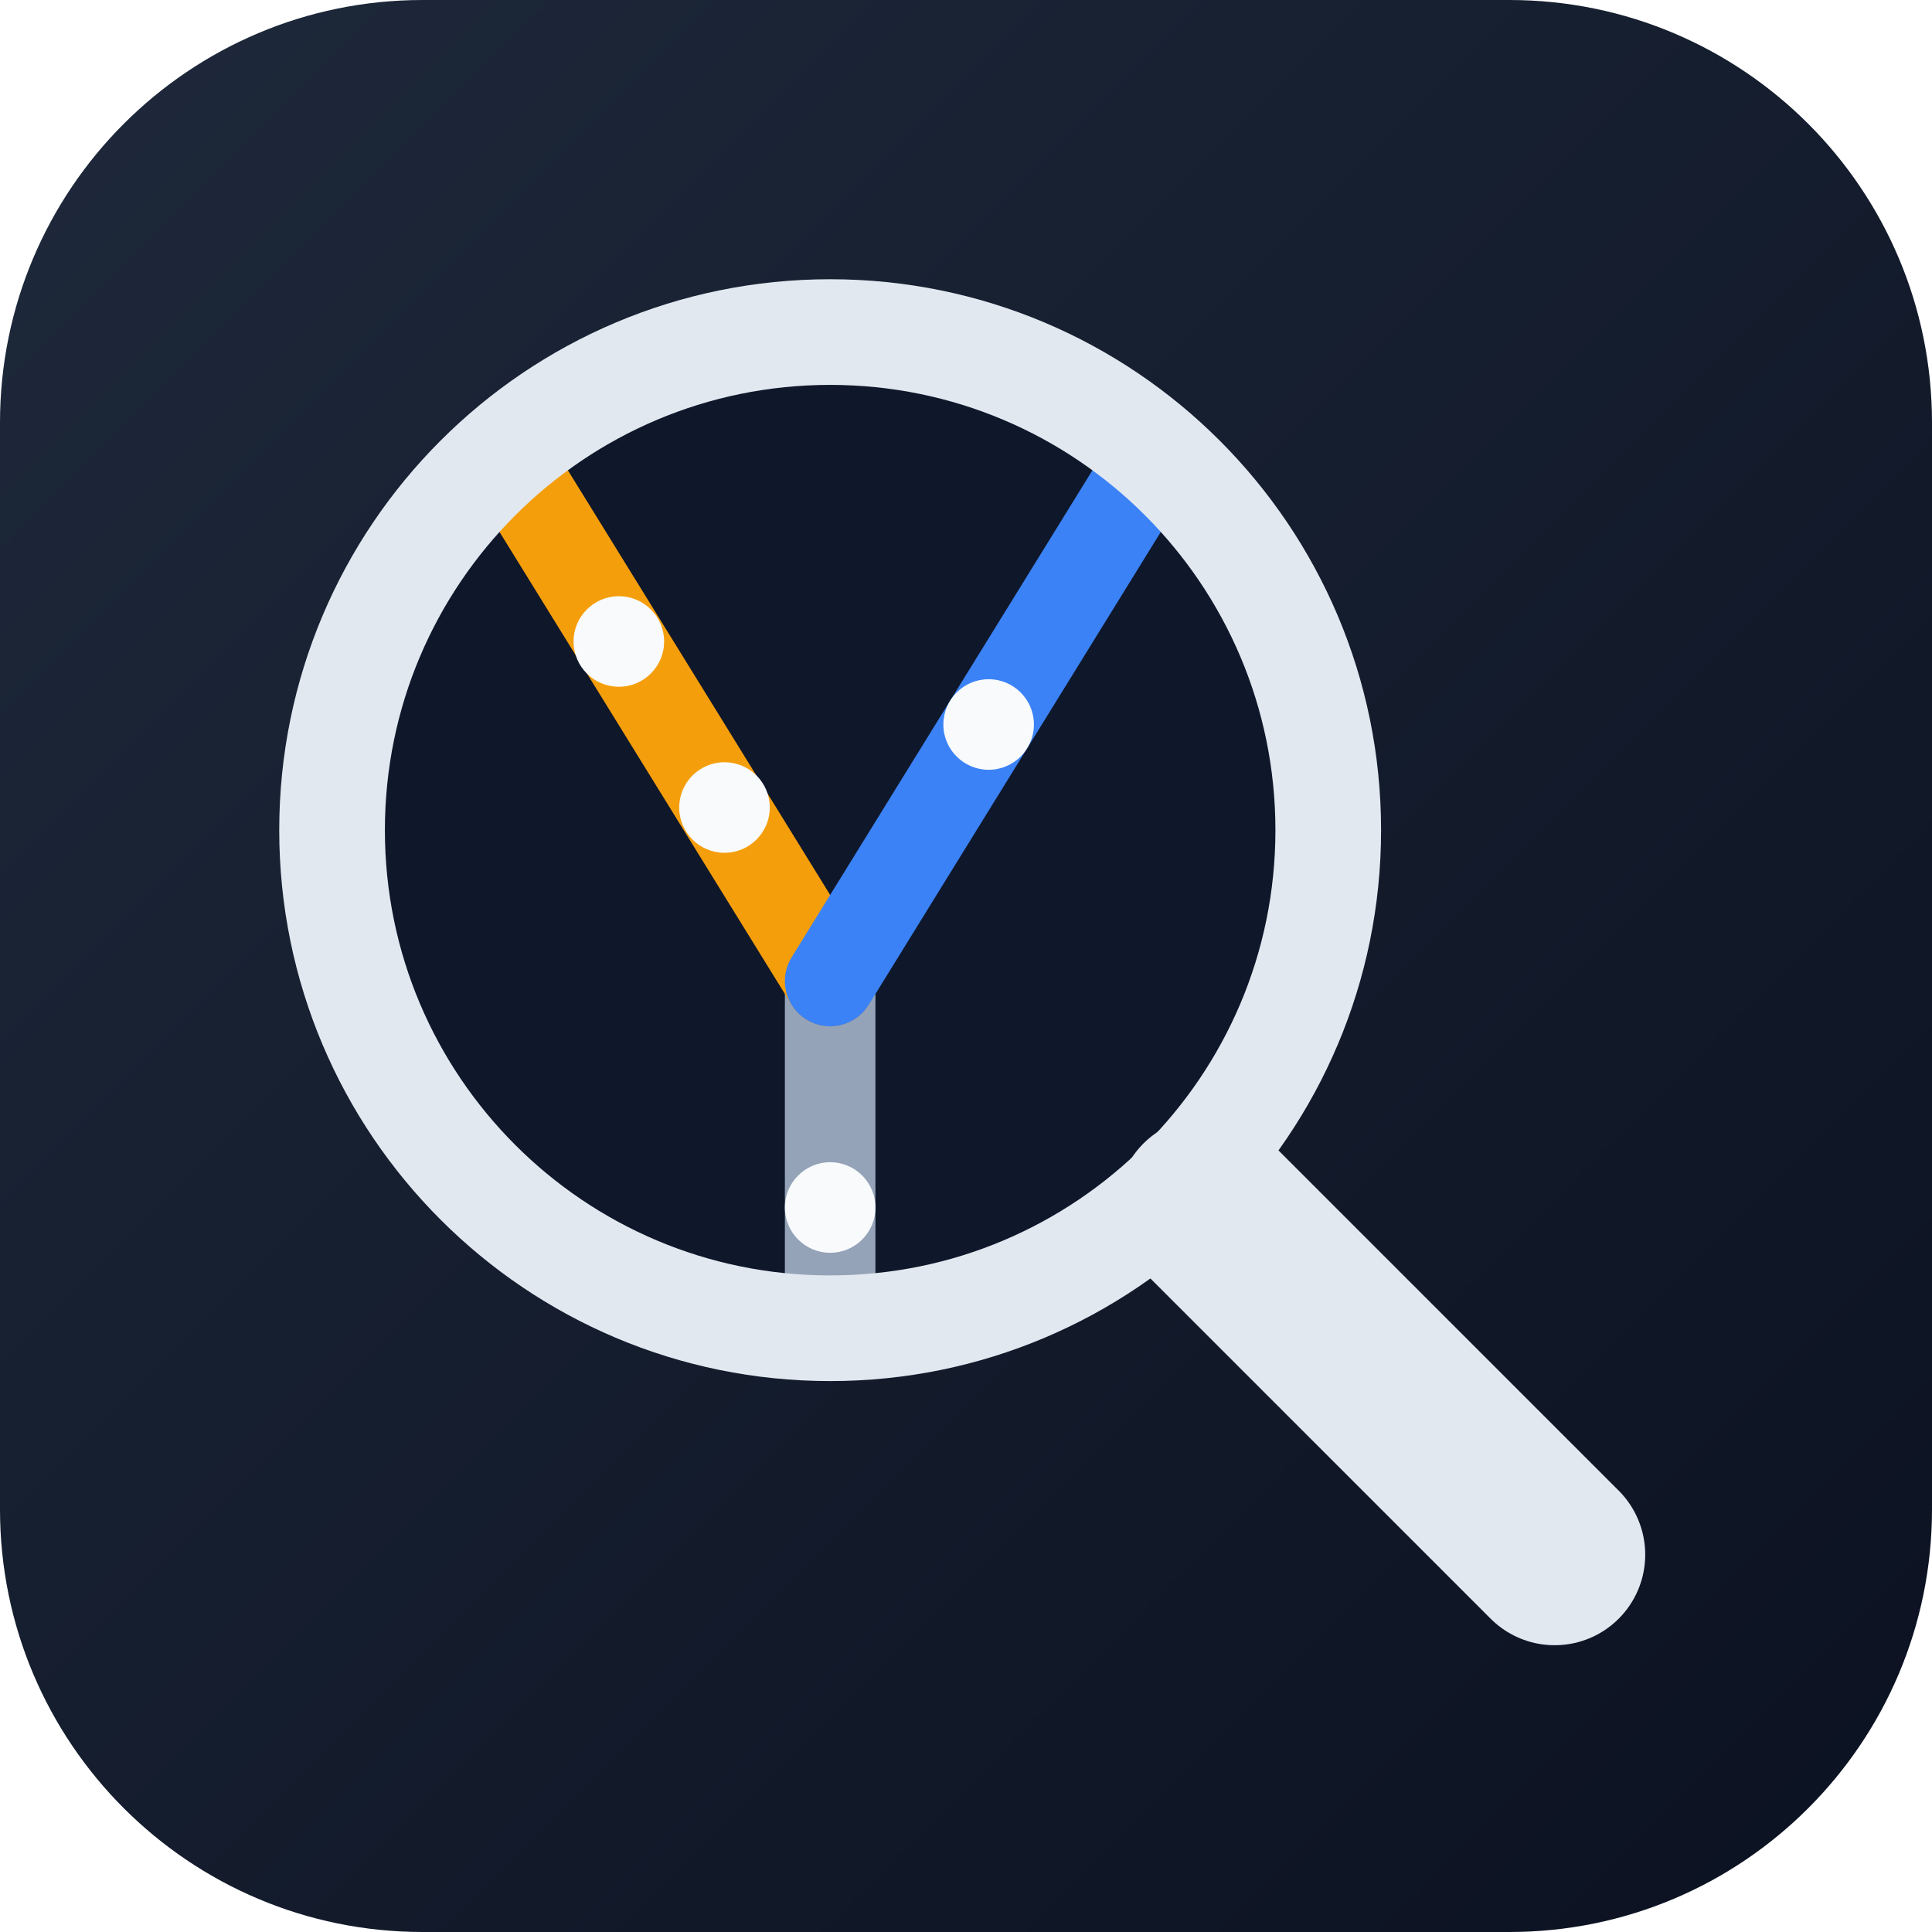
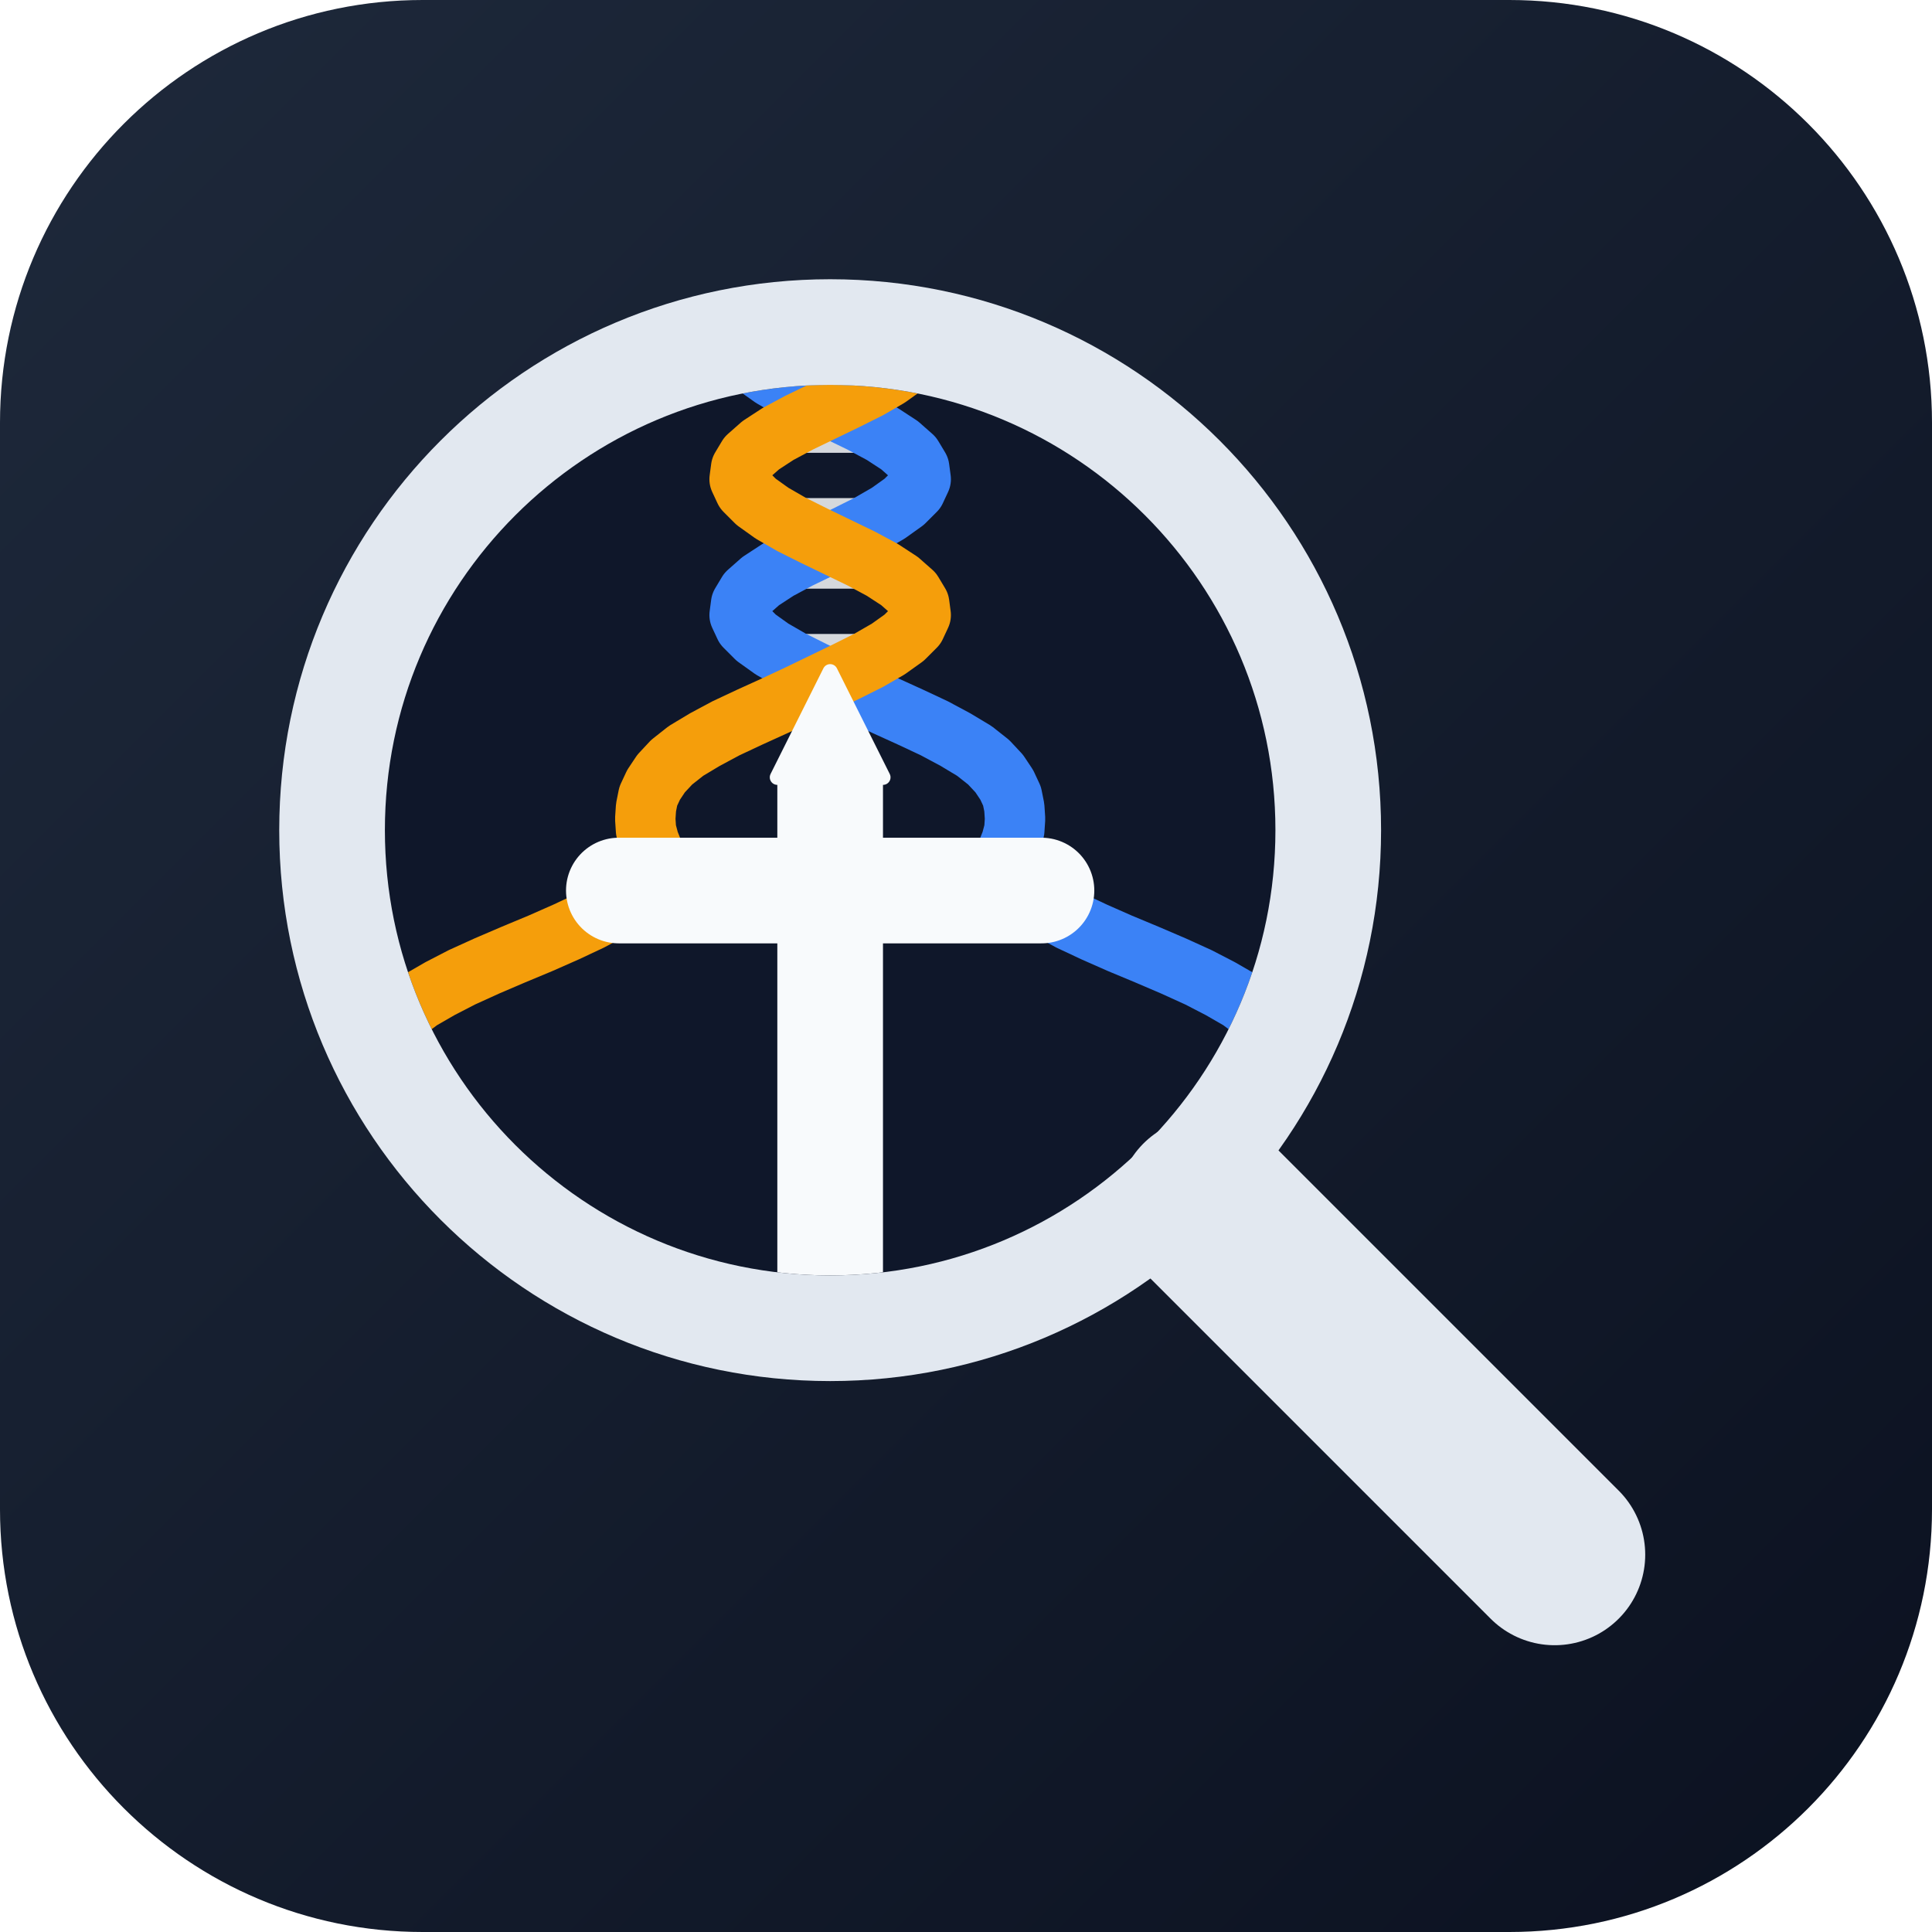
- <svg xmlns="http://www.w3.org/2000/svg" viewBox="0 0 256 256" width="256" height="256" role="img" aria-label="evo-sim icon">
+ <svg xmlns="http://www.w3.org/2000/svg" role="img" aria-label="evo-sim icon" viewBox="0 0 256 256">
  <defs>
    <linearGradient id="bg" x1="0" y1="0" x2="1" y2="1">
      <stop offset="0" stop-color="#1e293b" />
      <stop offset="1" stop-color="#0b1120" />
    </linearGradient>
    <clipPath id="lens">
-       <circle cx="110" cy="110" r="66" />
+       <circle cx="110" cy="110" r="59" />
    </clipPath>
  </defs>
  <rect width="256" height="256" rx="56" fill="url(#bg)" />
  <circle cx="110" cy="110" r="66" fill="#0f172a" />
  <g clip-path="url(#lens)" stroke-linecap="round" stroke-linejoin="round" fill="none">
-     <path d="M110 196 V128" stroke="#94a3b8" stroke-width="12" />
-     <path d="M110 130 L68 62" stroke="#f59e0b" stroke-width="12" />
-     <path d="M110 130 L152 62" stroke="#3b82f6" stroke-width="12" />
-   </g>
-   <g fill="#f8fafc">
-     <circle cx="96" cy="107" r="6" />
-     <circle cx="82" cy="85" r="6" />
-     <circle cx="131" cy="96" r="6" />
-     <circle cx="110" cy="160" r="6" />
+     <path d="M101.5 -13.5 L118.5 -13.5" stroke="#f8fafc" stroke-width="3" opacity="0.85" />
+     <path d="M101.5 -4.5 L118.5 -4.5" stroke="#f8fafc" stroke-width="3" opacity="0.85" />
+     <path d="M118.5 4.5 L101.5 4.5" stroke="#f8fafc" stroke-width="3" opacity="0.85" />
+     <path d="M118.5 13.5 L101.5 13.5" stroke="#f8fafc" stroke-width="3" opacity="0.85" />
+     <path d="M101.5 22.5 L118.5 22.5" stroke="#f8fafc" stroke-width="3" opacity="0.85" />
+     <path d="M101.5 31.5 L118.5 31.5" stroke="#f8fafc" stroke-width="3" opacity="0.85" />
+     <path d="M118.5 40.5 L101.5 40.5" stroke="#f8fafc" stroke-width="3" opacity="0.85" />
+     <path d="M118.5 49.5 L101.5 49.5" stroke="#f8fafc" stroke-width="3" opacity="0.85" />
+     <path d="M101.5 58.5 L118.5 58.5" stroke="#f8fafc" stroke-width="3" opacity="0.85" />
+     <path d="M101.5 67.5 L118.5 67.5" stroke="#f8fafc" stroke-width="3" opacity="0.85" />
+     <path d="M118.5 76.5 L101.5 76.5" stroke="#f8fafc" stroke-width="3" opacity="0.85" />
+     <path d="M118.5 85.5 L101.5 85.5" stroke="#f8fafc" stroke-width="3" opacity="0.85" />
+     <path d="M101.5 94.5 L118.5 94.5" stroke="#f8fafc" stroke-width="3" opacity="0.0" />
+     <path d="M101.5 103.5 L118.5 103.5" stroke="#f8fafc" stroke-width="3" opacity="0.0" />
+     <path d="M118.5 112.5 L101.5 112.5" stroke="#f8fafc" stroke-width="3" opacity="0.0" />
+     <path d="M118.5 121.5 L101.5 121.5" stroke="#f8fafc" stroke-width="3" opacity="0.0" />
+     <path d="M114.1 20.0 L116.9 21.5 L119.2 23.0 L120.9 24.5 L121.8 26.0 L122.0 27.5 L121.3 29.0 L119.8 30.5 L117.7 32.0 L115.1 33.5 L112.1 35.0 L109.0 36.5 L105.9 38.0 L103.1 39.5 L100.8 41.0 L99.1 42.5 L98.2 44.0 L98.0 45.5 L98.7 47.0 L100.2 48.5 L102.3 50.0 L104.9 51.5 L107.9 53.0 L111.0 54.5 L114.1 56.0 L116.9 57.5 L119.2 59.0 L120.9 60.5 L121.8 62.0 L122.0 63.5 L121.3 65.0 L119.8 66.5 L117.7 68.0 L115.1 69.5 L112.1 71.0 L109.0 72.5 L105.9 74.0 L103.1 75.5 L100.8 77.0 L99.1 78.5 L98.2 80.0 L98.0 81.5 L98.7 83.0 L100.2 84.5 L102.3 86.0 L104.9 87.5 L107.9 89.0 L111.0 90.5 L114.1 92.0 L117.3 93.5 L120.6 95.0 L123.8 96.5 L126.6 98.0 L129.1 99.5 L131.0 101.0 L132.4 102.5 L133.4 104.0 L134.1 105.5 L134.4 107.0 L134.5 108.5 L134.4 110.0 L134.0 111.5 L133.4 113.0 L132.8 114.5 L133.5 116.0 L134.8 117.5 L136.6 119.0 L139.0 120.5 L141.8 122.0 L145.0 123.5 L148.4 125.0 L152.0 126.5 L155.5 128.0 L158.8 129.5 L161.7 131.0 L164.3 132.5 L166.3 134.0 L167.7 135.5 L168.6 137.0 L168.9 138.5 L168.8 140.0 L168.3 141.5 L167.6 143.0 L166.7 144.5 L165.9 146.0 L165.3 147.5 L165.1 149.0 L165.2 150.5 L165.9 152.0 L167.2 153.5 L169.0 155.0 L171.4 156.5 L174.2 158.0 L177.4 159.5 L180.8 161.0 L184.4 162.5 L187.9 164.0 L191.2 165.5 L194.1 167.0 L196.7 168.5 L198.7 170.0 L200.1 171.5 L201.0 173.0 L201.3 174.5 L201.2 176.0 L200.7 177.5 L200.0 179.0 L199.1 180.5 L198.3 182.0 L197.7 183.5 L197.5 185.0 L197.6 186.5 L198.3 188.0 L199.6 189.5 L201.4 191.0 L203.8 192.5 L206.6 194.0 L209.8 195.5 L213.2 197.0 L216.8 198.5 L220.3 200.0" stroke="#3b82f6" stroke-width="8" />
+     <path d="M105.9 20.0 L103.1 21.5 L100.8 23.0 L99.1 24.5 L98.2 26.0 L98.0 27.5 L98.7 29.0 L100.2 30.5 L102.3 32.0 L104.9 33.5 L107.9 35.0 L111.0 36.5 L114.1 38.0 L116.9 39.5 L119.2 41.0 L120.9 42.5 L121.8 44.0 L122.0 45.5 L121.3 47.0 L119.8 48.5 L117.7 50.0 L115.1 51.5 L112.1 53.0 L109.0 54.5 L105.9 56.0 L103.1 57.5 L100.8 59.0 L99.1 60.5 L98.2 62.0 L98.0 63.5 L98.7 65.0 L100.2 66.5 L102.3 68.0 L104.9 69.5 L107.9 71.0 L111.0 72.5 L114.1 74.0 L116.9 75.5 L119.2 77.0 L120.9 78.5 L121.8 80.0 L122.0 81.5 L121.3 83.0 L119.8 84.5 L117.7 86.0 L115.1 87.5 L112.1 89.0 L109.0 90.5 L105.9 92.0 L102.7 93.5 L99.4 95.0 L96.2 96.5 L93.4 98.0 L90.9 99.5 L89.0 101.0 L87.6 102.5 L86.6 104.0 L85.9 105.5 L85.6 107.0 L85.5 108.5 L85.6 110.0 L86.0 111.5 L86.6 113.0 L87.2 114.5 L86.5 116.0 L85.2 117.5 L83.4 119.0 L81.0 120.5 L78.2 122.0 L75.0 123.5 L71.6 125.0 L68.0 126.5 L64.5 128.0 L61.2 129.5 L58.3 131.0 L55.7 132.5 L53.7 134.0 L52.3 135.5 L51.4 137.0 L51.1 138.5 L51.2 140.0 L51.7 141.5 L52.4 143.0 L53.3 144.5 L54.1 146.0 L54.7 147.5 L54.9 149.0 L54.8 150.5 L54.1 152.0 L52.8 153.5 L51.0 155.0 L48.6 156.5 L45.8 158.0 L42.6 159.5 L39.2 161.0 L35.6 162.5 L32.1 164.0 L28.8 165.5 L25.9 167.0 L23.3 168.5 L21.3 170.0 L19.9 171.5 L19.0 173.0 L18.7 174.5 L18.8 176.0 L19.3 177.5 L20.0 179.0 L20.9 180.5 L21.7 182.0 L22.3 183.5 L22.5 185.0 L22.4 186.5 L21.7 188.0 L20.4 189.5 L18.6 191.0 L16.2 192.5 L13.4 194.0 L10.2 195.5 L6.8 197.0 L3.2 198.5 L-0.3 200.0" stroke="#f59e0b" stroke-width="8" />
+     <path d="M110 102 V200" stroke="#f8fafc" stroke-width="14" stroke-linecap="butt" />
+     <path d="M103 103 L110 89 L117 103 Z" fill="#f8fafc" stroke="#f8fafc" stroke-width="2" />
+     <path d="M82 118 H138" stroke="#f8fafc" stroke-width="14" />
  </g>
  <circle cx="110" cy="110" r="66" fill="none" stroke="#e2e8f0" stroke-width="14" />
  <path d="M160 160 L206 206" stroke="#e2e8f0" stroke-width="24" stroke-linecap="round" />
</svg>
